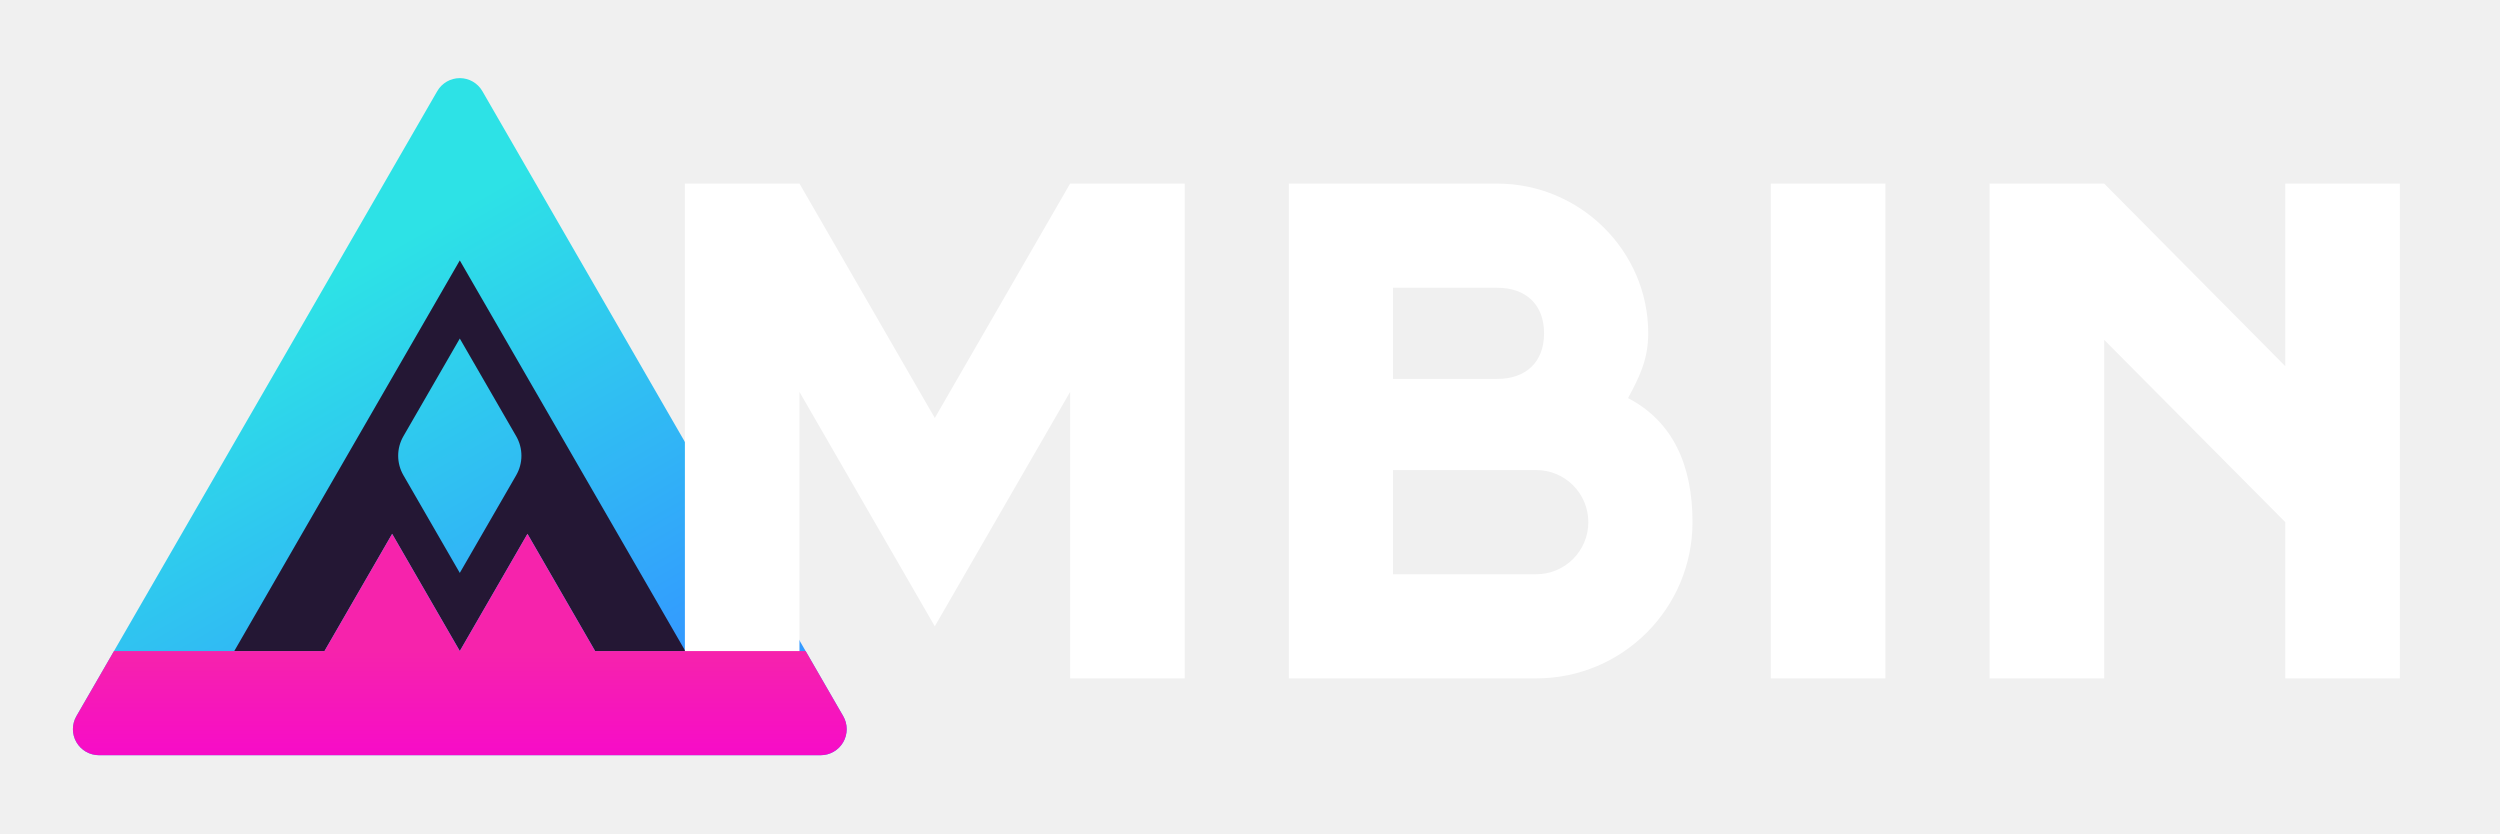
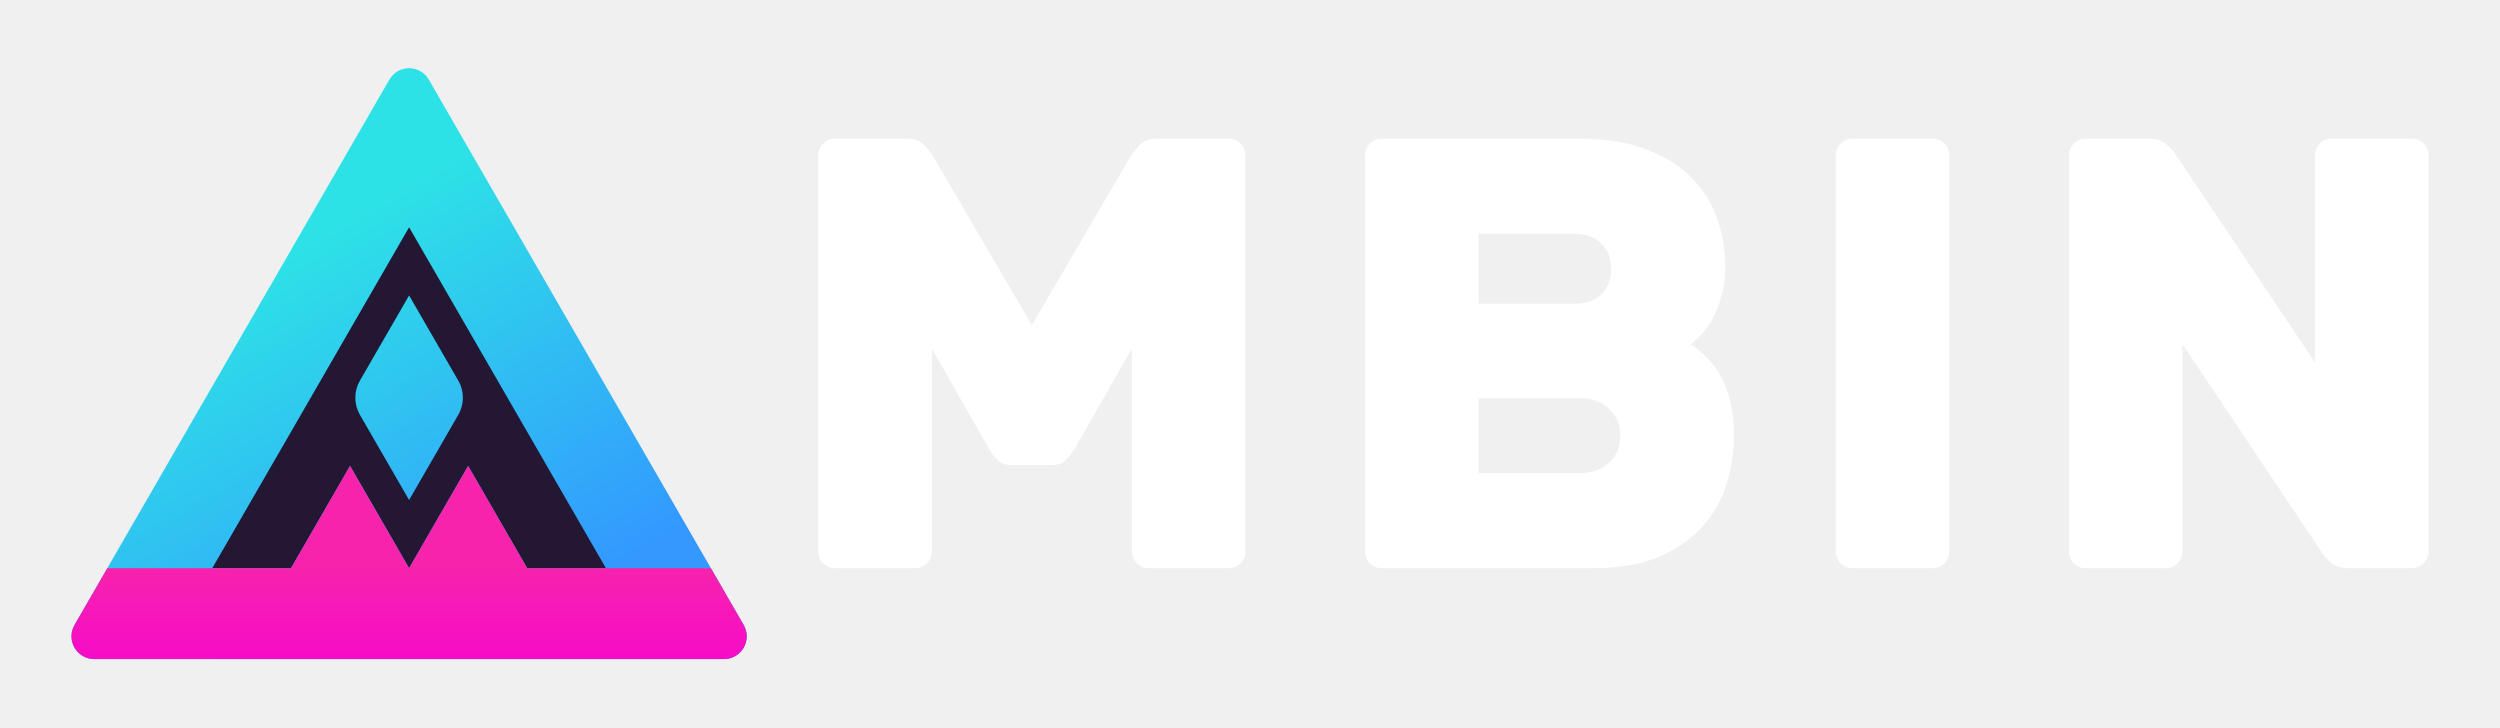
- <svg xmlns="http://www.w3.org/2000/svg" xmlns:xlink="http://www.w3.org/1999/xlink" width="480" height="160" viewBox="0 0 480 160" version="1.1" id="svg1">
+ <svg xmlns="http://www.w3.org/2000/svg" xmlns:xlink="http://www.w3.org/1999/xlink" width="1100" height="320" viewBox="0 0 1100 320" version="1.1" id="svg1">
  <defs id="defs1">
+     <linearGradient xlink:href="#linearGradient8" id="linearGradient9" x1="105.889" y1="-7.967" x2="153.521" y2="74.533" gradientUnits="userSpaceOnUse" />
    <linearGradient id="linearGradient8">
      <stop style="stop-color:#2de2e6;stop-opacity:1;" offset="0" id="stop8" />
      <stop style="stop-color:#3399ff;stop-opacity:1;" offset="1" id="stop11" />
    </linearGradient>
+     <linearGradient xlink:href="#linearGradient6" id="linearGradient7" x1="97.229" y1="82.033" x2="97.229" y2="107.033" gradientUnits="userSpaceOnUse" />
    <linearGradient id="linearGradient6">
      <stop style="stop-color:#f623ac;stop-opacity:1;" offset="0" id="stop6" />
      <stop style="stop-color:#f706cf;stop-opacity:1;" offset="1" id="stop7" />
    </linearGradient>
-     <linearGradient xlink:href="#linearGradient6" id="linearGradient7" x1="97.229" y1="82.033" x2="97.229" y2="107.033" gradientUnits="userSpaceOnUse" />
-     <linearGradient xlink:href="#linearGradient8" id="linearGradient9" x1="105.889" y1="-7.967" x2="153.521" y2="74.533" gradientUnits="userSpaceOnUse" />
  </defs>
-   <rect style="display:none;opacity:0;fill:#28134a;fill-opacity:1;stroke:none;stroke-width:8.041;stroke-linecap:round;stroke-linejoin:round;stroke-dasharray:none;stroke-opacity:1" id="rect35" width="480" height="160" x="0" y="0" />
-   <g id="layer1" style="display:inline;fill:none" transform="translate(-15.33491,22.9665)">
-     <path style="display:inline;opacity:1;fill:url(#linearGradient9);fill-opacity:1;stroke:none;stroke-width:1;stroke-linecap:round;stroke-linejoin:round;stroke-dasharray:none;stroke-opacity:1" d="M 92.899,-25.467 23.617,94.533 a 5,5 60 0 0 4.33,7.5 H 166.511 a 5,5 120 0 0 4.33,-7.5 L 101.559,-25.467 a 5,5 180 0 0 -8.66,0 z" id="path5" transform="translate(6.387841,20)" />
-     <path id="path1" style="display:inline;fill:#241734;opacity:1;fill-opacity:1;stroke:none;stroke-width:1;stroke-linecap:round;stroke-linejoin:round;stroke-dasharray:none;stroke-opacity:1" d="M 103.616,27.033 60.315,102.034 H 77.636 L 90.626,79.533 103.616,102.034 116.608,79.533 129.598,102.034 h 17.32 z m 0,15 10.827,18.75 a 7.5,7.5 90 0 1 0,7.501 l -10.827,18.75 -10.825,-18.75 a 7.501,7.501 90 0 1 0,-7.501 z" />
-     <g id="layer3" style="display:inline;fill:none" transform="translate(103.2309,-25.40805)">
-       <path id="path3" style="display:inline;fill:#ffffff;fill-opacity:1;stroke:none;stroke-width:1;stroke-linecap:round;stroke-linejoin:round;stroke-dasharray:none;stroke-opacity:1" d="m 139.568,37.692 h -22.003 l -25.98,45 -25.98,-45 H 43.604 v 95 h 22 v -55 l 25.98,45 25.982,-45 -0.002,55 h 22.003 z" />
-       <path id="ellipse14" style="fill:#ffffff;fill-opacity:1;stroke:none;stroke-width:1;stroke-linecap:round;stroke-linejoin:round;stroke-dasharray:none;stroke-opacity:0.5" d="m 159.564,37.692 v 95 h 47.5 c 16.569,0 30,-13.431 30,-30 0,-10.86 -3.708,-19.292 -12.372,-23.817 2.123,-3.965 3.872,-7.357 3.872,-12.433 0,-15.878 -13.122,-28.75 -29,-28.75 z m 20,20 h 20 c 5.523,0 9,3.227 9,8.75 0,5.523 -3.477,8.75 -9,8.75 h -20 z m 0,35 h 27.5 c 5.523,0 10,4.477 10,10 0,5.523 -4.477,10.005 -10,10.005 h -27.5 z" />
-       <path style="fill:#ffffff;fill-opacity:1;stroke:none;stroke-width:1;stroke-linecap:round;stroke-linejoin:round;stroke-dasharray:none;stroke-opacity:1" d="m 274.104,132.692 v -95 h -22 v 95 z" id="path20" />
-       <path style="display:inline;fill:#ffffff;fill-opacity:1;stroke:none;stroke-width:1;stroke-linecap:round;stroke-linejoin:round;stroke-dasharray:none;stroke-opacity:1" d="m 372.879,132.691 -22,2.5e-4 v -30 l -34.775,-35 v 65 h -22 v -95 h 22 l 34.775,35.058 V 37.692 h 22 z" id="path3-4" />
+   <rect style="display:none;opacity:1;fill:#28134a;fill-opacity:1;stroke:none;stroke-width:8.041;stroke-linecap:round;stroke-linejoin:round;stroke-dasharray:none;stroke-opacity:1" id="rect35" width="1100" height="320" x="0" y="0" />
+   <g id="g1" transform="translate(31.44,30)">
+     <g id="layer1" style="display:inline;fill:none" transform="matrix(2,0,0,2,-58.66983,15.933)">
+       <path style="display:inline;opacity:1;fill:url(#linearGradient9);fill-opacity:1;stroke:none;stroke-width:1;stroke-linecap:round;stroke-linejoin:round;stroke-dasharray:none;stroke-opacity:1" d="M 92.899,-25.467 23.617,94.533 a 5,5 60 0 0 4.33,7.5 H 166.511 a 5,5 120 0 0 4.33,-7.5 L 101.559,-25.467 a 5,5 180 0 0 -8.66,0 z" id="path5" transform="translate(6.387841,20)" />
+       <path id="path1" style="display:inline;opacity:1;fill:#241734;fill-opacity:1;stroke:none;stroke-width:1;stroke-linecap:round;stroke-linejoin:round;stroke-dasharray:none;stroke-opacity:1" d="M 103.616,27.033 60.315,102.034 H 77.636 L 90.626,79.533 103.616,102.034 116.608,79.533 129.598,102.034 h 17.32 z m 0,15 10.827,18.75 a 7.5,7.5 90 0 1 0,7.501 l -10.827,18.75 -10.825,-18.75 a 7.501,7.501 90 0 1 0,-7.501 z" />
+       <path style="display:inline;opacity:1;fill:url(#linearGradient7);fill-opacity:1;stroke:none;stroke-width:1;stroke-linecap:round;stroke-linejoin:round;stroke-dasharray:none;stroke-opacity:1" d="M 27.947,102.033 H 166.511 a 5,5 120 0 0 4.33,-7.5 l -7.217,-12.5 h -40.415 l -12.99,-22.5 -12.99,22.5 -12.99,-22.5 -12.99,22.5 H 30.834 L 23.617,94.533 a 5,5 60 0 0 4.33,7.5 z" id="path6" transform="translate(6.387841,20)" />
    </g>
-     <path style="display:inline;opacity:1;fill:url(#linearGradient7);fill-opacity:1;stroke:none;stroke-width:1;stroke-linecap:round;stroke-linejoin:round;stroke-dasharray:none;stroke-opacity:1" d="M 27.947,102.033 H 166.511 a 5,5 120 0 0 4.33,-7.5 l -7.217,-12.5 h -40.415 l -12.99,-22.5 -12.99,22.5 -12.99,-22.5 -12.99,22.5 H 30.834 L 23.617,94.533 a 5,5 60 0 0 4.33,7.5 z" id="path6" transform="translate(6.387841,20)" />
+     <g id="layer3" style="display:inline;fill:none" transform="matrix(2,0,0,2,178.1554,-28.31145)">
+       <text xml:space="preserve" style="font-style:normal;font-variant:normal;font-weight:normal;font-stretch:normal;font-size:135px;line-height:1.25;font-family:Rubik;-inkscape-font-specification:Rubik;letter-spacing:7.429px;display:none;fill:#ffffff;stroke-width:0.464;stroke-linecap:round;stroke-linejoin:round" x="65.781" y="124.156" id="text1">
+         <tspan id="tspan1" style="font-style:normal;font-variant:normal;font-weight:bold;font-stretch:normal;font-size:135px;font-family:Rubik;-inkscape-font-specification:'Rubik Bold';letter-spacing:7.429px;stroke-width:0.464" x="0" y="0">MBIN</tspan>
+       </text>
+       <path style="font-weight:bold;font-size:135px;line-height:1.25;font-family:Rubik;-inkscape-font-specification:'Rubik Bold';letter-spacing:7.429px;fill:#ffffff;stroke-width:0.464;stroke-linecap:round;stroke-linejoin:round" d="m 117.891,101.476 q -2.025,0 -3.24,-1.08 -1.08,-1.215 -1.755,-2.295 l -12.69,-22.275 v 44.685 q 0,1.485 -1.08,2.565 -1.08,1.08 -2.565,1.08 h -17.685 q -1.485,0 -2.565,-1.08 -1.08,-1.08 -1.08,-2.565 V 33.301 q 0,-1.485 1.08,-2.565 1.08,-1.08 2.565,-1.08 h 15.66 q 2.7,0 4.05,1.485 1.35,1.485 1.755,2.16 l 21.87,37.395 21.87,-37.395 q 0.405,-0.675 1.755,-2.16 1.35,-1.485 4.05,-1.485 h 15.66 q 1.485,0 2.565,1.08 1.08,1.08 1.08,2.565 v 87.21 q 0,1.485 -1.08,2.565 -1.08,1.08 -2.565,1.08 h -17.685 q -1.485,0 -2.565,-1.08 -1.08,-1.08 -1.08,-2.565 V 75.826 l -12.69,22.275 q -0.675,1.08 -1.89,2.295 -1.08,1.08 -3.105,1.08 z m 81.274,22.68 q -1.485,0 -2.565,-1.08 -1.08,-1.08 -1.08,-2.565 V 33.301 q 0,-1.485 1.08,-2.565 1.08,-1.08 2.565,-1.08 h 43.47 q 9.045,0 15.255,2.565 6.21,2.43 9.855,6.48 3.78,3.915 5.4,9.045 1.62,4.995 1.62,9.99 0,3.915 -0.945,6.885 -0.81,2.835 -2.025,4.995 -1.215,2.025 -2.565,3.375 -1.215,1.215 -2.025,1.89 5.265,3.645 7.29,8.505 2.16,4.725 2.16,11.475 0,5.535 -1.62,10.8 -1.62,5.265 -5.4,9.45 -3.645,4.05 -9.585,6.615 -5.94,2.43 -14.58,2.43 z m 50.49,-65.88 q 0,-3.51 -2.16,-5.535 -2.025,-2.16 -6.075,-2.16 h -20.925 v 15.39 h 20.925 q 4.05,0 6.075,-2.025 2.16,-2.16 2.16,-5.67 z m -29.16,44.955 h 22.275 q 4.05,0 6.48,-2.295 2.43,-2.43 2.43,-5.94 0,-3.51 -2.43,-5.805 -2.43,-2.43 -6.48,-2.43 h -22.275 z m 82.219,20.925 q -1.485,0 -2.565,-1.08 -1.08,-1.08 -1.08,-2.565 V 33.301 q 0,-1.485 1.08,-2.565 1.08,-1.08 2.565,-1.08 h 17.685 q 1.485,0 2.565,1.08 1.08,1.08 1.08,2.565 v 87.21 q 0,1.485 -1.08,2.565 -1.08,1.08 -2.565,1.08 z m 109.084,0 q -2.295,0 -3.78,-1.215 -1.35,-1.215 -1.755,-1.89 l -30.915,-46.17 v 45.63 q 0,1.485 -1.08,2.565 -1.08,1.08 -2.565,1.08 h -17.685 q -1.485,0 -2.565,-1.08 -1.08,-1.08 -1.08,-2.565 V 33.301 q 0,-1.485 1.08,-2.565 1.08,-1.08 2.565,-1.08 h 14.04 q 2.295,0 3.645,1.215 1.485,1.215 1.89,1.89 l 30.915,46.17 v -45.63 q 0,-1.485 1.08,-2.565 1.08,-1.08 2.565,-1.08 h 17.685 q 1.485,0 2.565,1.08 1.08,1.08 1.08,2.565 v 87.21 q 0,1.485 -1.08,2.565 -1.08,1.08 -2.565,1.08 z" id="text2" aria-label="MBIN">
+         </path>
+     </g>
  </g>
-   <g id="layer2" />
</svg>
